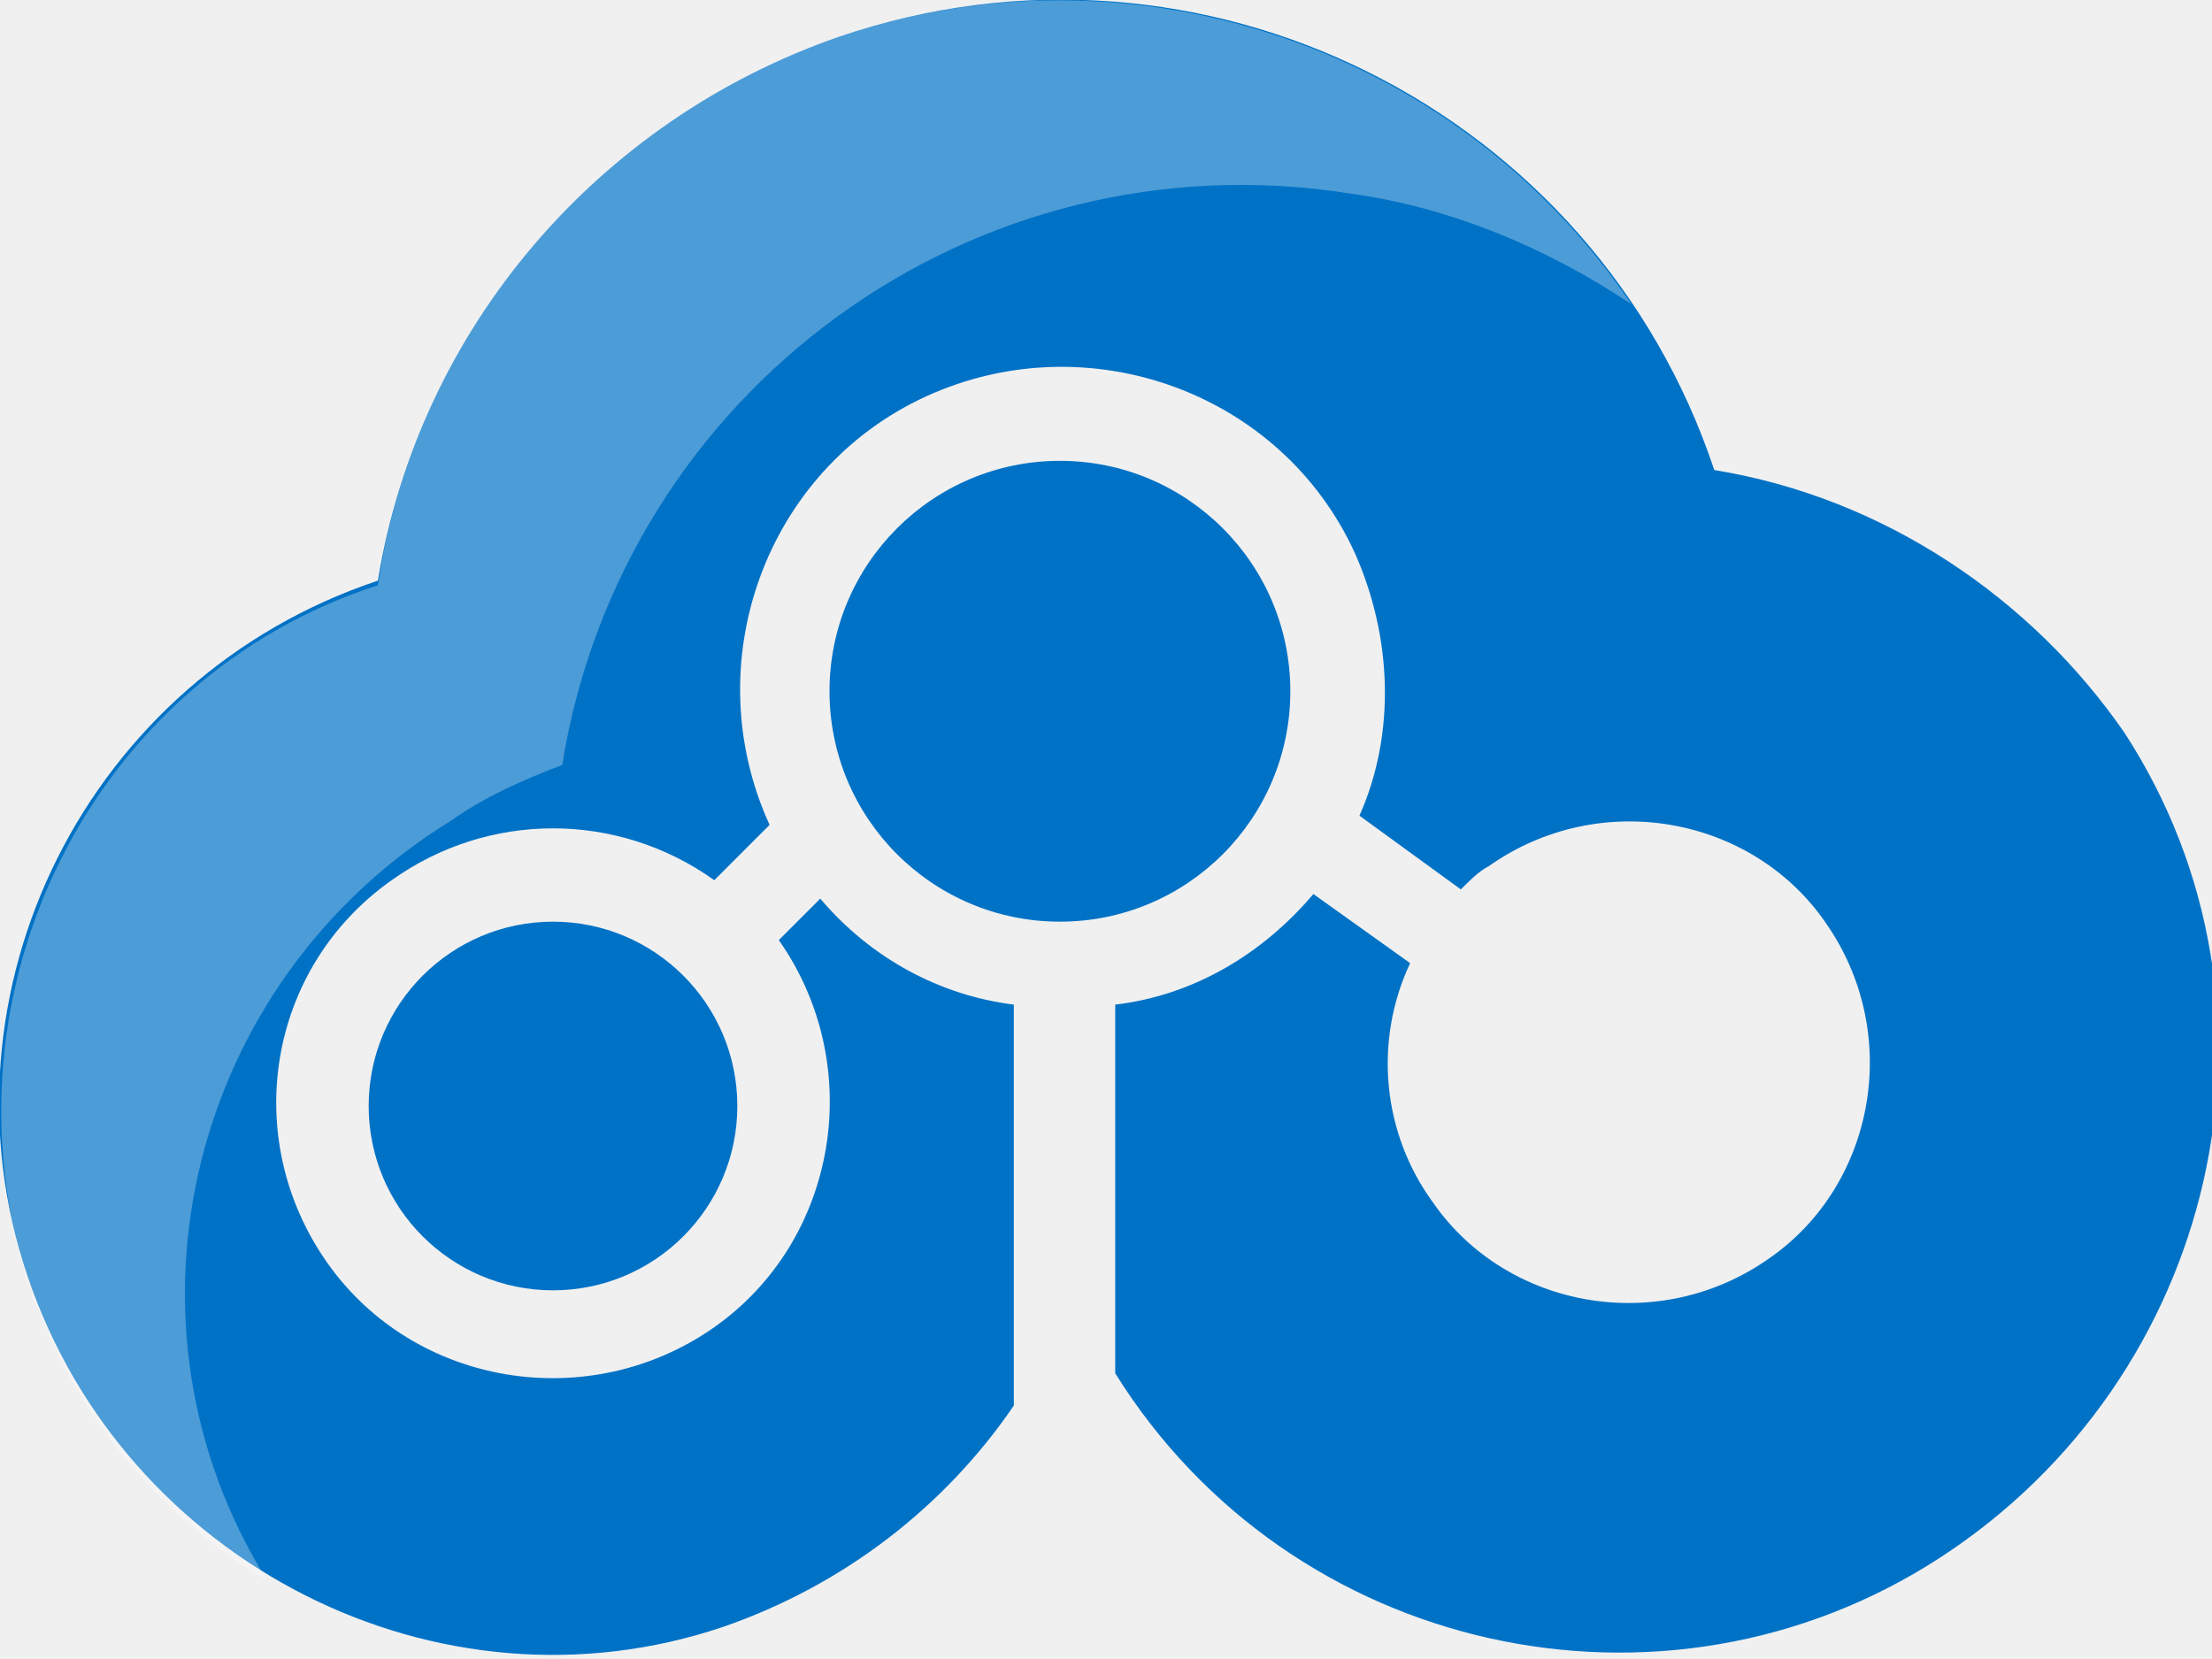
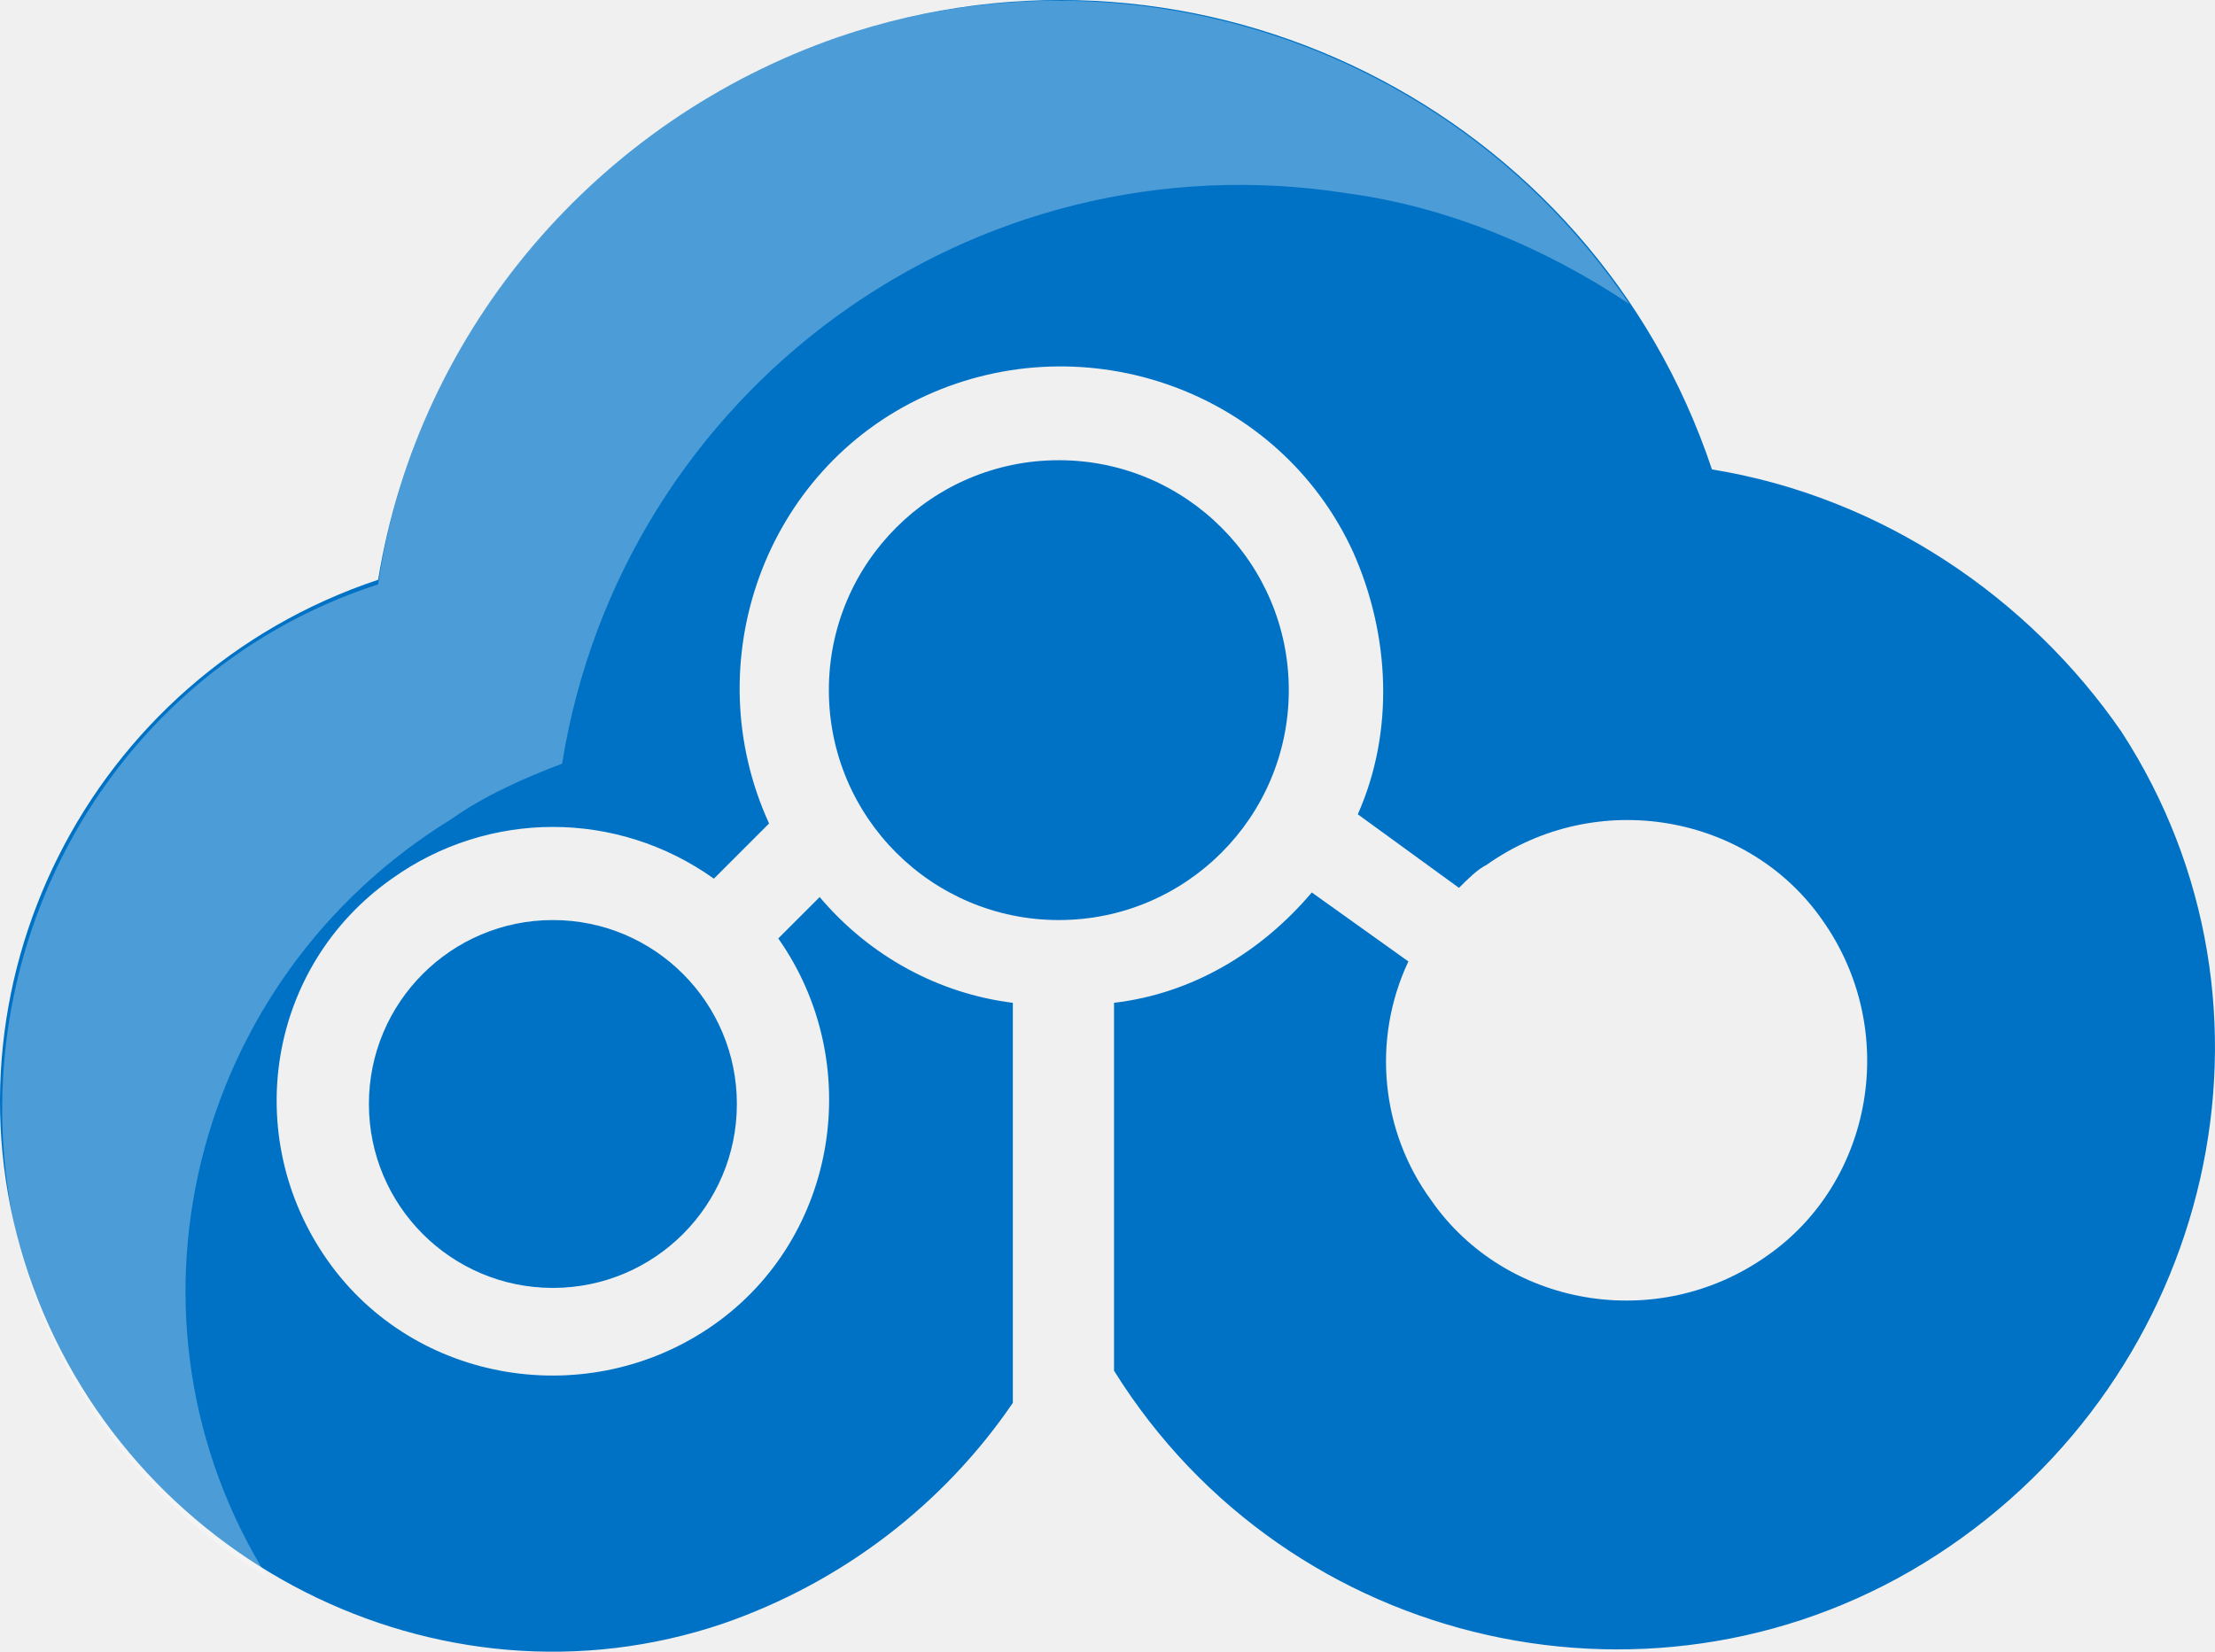
- <svg xmlns="http://www.w3.org/2000/svg" version="1.1" id="Layer_1" x="0px" y="0px" viewBox="0 0 48 36" style="enable-background:new 0 0 48 36;" xml:space="preserve">
-   <style type="text/css">
+ <svg xmlns="http://www.w3.org/2000/svg" version="1.1" id="Layer_1" x="0px" y="0px" viewBox="0 0 48.158 35.919" xml:space="preserve" width="48.158" height="35.919">
+   <defs id="defs4358" />
+   <style type="text/css" id="style4335">
	.st0{fill:#0072C6;}
	.st1{opacity:0.3;}
	.st2{fill:#FFFFFF;}
	.st3{fill:none;}
</style>
-   <g>
-     <g>
-       <circle class="st0" cx="23" cy="15" r="5" />
-       <path class="st0" d="M37.2,10.2c-2.6-7.8-11.1-12.1-19-9.4C13,2.6,9.1,7.1,8.2,12.6c-6.3,2.1-9.7,8.9-7.6,15.1s8.9,9.7,15.1,7.6    c2.6-0.9,4.8-2.6,6.3-4.8v-8.7c-1.6-0.2-3.1-1-4.2-2.3l-0.9,0.9c1.9,2.7,1.3,6.5-1.4,8.4c-2.7,1.9-6.5,1.3-8.4-1.4    S5.8,21,8.5,19.1c2.1-1.5,4.9-1.5,7,0l1.2-1.2c-1.6-3.5-0.1-7.7,3.4-9.3s7.7-0.1,9.3,3.4c0.8,1.8,0.9,3.9,0.1,5.7l2.2,1.6    c0.2-0.2,0.4-0.4,0.6-0.5c2.4-1.7,5.7-1.1,7.3,1.2c1.7,2.4,1.1,5.7-1.2,7.3c-2.4,1.7-5.7,1.1-7.3-1.2c-1.1-1.5-1.3-3.5-0.5-5.2    l-2.1-1.5c-1.1,1.3-2.6,2.2-4.3,2.4v8c0,0,0,0,0,0c3.8,6.1,11.9,7.9,17.9,4s7.9-11.9,4-17.9C44.1,13,40.9,10.8,37.2,10.2z" />
-       <circle class="st0" cx="12" cy="24" r="4" />
+   <g transform="translate(0.02080241,0.00819059)" id="g4351">
+     <g id="g4345">
+       <circle class="st0" cx="23" cy="15" r="5" id="circle4339" style="fill:#0072c6" />
+       <path class="st0" d="M 37.2,10.2 C 34.6,2.4 26.1,-1.9 18.2,0.8 13,2.6 9.1,7.1 8.2,12.6 c -6.3,2.1 -9.7,8.9 -7.6,15.1 2.1,6.2 8.9,9.7 15.1,7.6 2.6,-0.9 4.8,-2.6 6.3,-4.8 v -8.7 c -1.6,-0.2 -3.1,-1 -4.2,-2.3 l -0.9,0.9 c 1.9,2.7 1.3,6.5 -1.4,8.4 C 12.8,30.7 9,30.1 7.1,27.4 5.2,24.7 5.8,21 8.5,19.1 c 2.1,-1.5 4.9,-1.5 7,0 l 1.2,-1.2 c -1.6,-3.5 -0.1,-7.7 3.4,-9.3 3.5,-1.6 7.7,-0.1 9.3,3.4 0.8,1.8 0.9,3.9 0.1,5.7 l 2.2,1.6 c 0.2,-0.2 0.4,-0.4 0.6,-0.5 2.4,-1.7 5.7,-1.1 7.3,1.2 1.7,2.4 1.1,5.7 -1.2,7.3 C 36,29 32.7,28.4 31.1,26.1 30,24.6 29.8,22.6 30.6,20.9 l -2.1,-1.5 c -1.1,1.3 -2.6,2.2 -4.3,2.4 v 8 c 0,0 0,0 0,0 3.8,6.1 11.9,7.9 17.9,4 6,-3.9 7.9,-11.9 4,-17.9 -2,-2.9 -5.2,-5.1 -8.9,-5.7 z" id="path4341" style="fill:#0072c6" />
+       <circle class="st0" cx="12" cy="24" r="4" id="circle4343" style="fill:#0072c6" />
    </g>
-     <g class="st1">
-       <path class="st2" d="M12.2,16.6c1.3-8.1,8.9-13.7,17.1-12.4c2.2,0.3,4.3,1.2,6.1,2.4c-4.6-6.8-13.9-8.7-20.8-4    c-3.4,2.3-5.8,6-6.4,10.1C2,14.7-1.4,21.5,0.6,27.8c0.9,2.7,2.7,5,5.2,6.5c-3.5-5.6-1.7-13,4-16.5C10.5,17.3,11.4,16.9,12.2,16.6z    " />
+     <g class="st1" id="g4349" style="opacity:0.3">
+       <path class="st2" d="M 12.2,16.6 C 13.5,8.5 21.1,2.9 29.3,4.2 c 2.2,0.3 4.3,1.2 6.1,2.4 -4.6,-6.8 -13.9,-8.7 -20.8,-4 -3.4,2.3 -5.8,6 -6.4,10.1 -6.2,2 -9.6,8.8 -7.6,15.1 0.9,2.7 2.7,5 5.2,6.5 -3.5,-5.6 -1.7,-13 4,-16.5 0.7,-0.5 1.6,-0.9 2.4,-1.2 z" id="path4347" style="fill:#ffffff" />
    </g>
  </g>
-   <rect x="-1" y="-7" class="st3" width="50" height="50" />
</svg>
